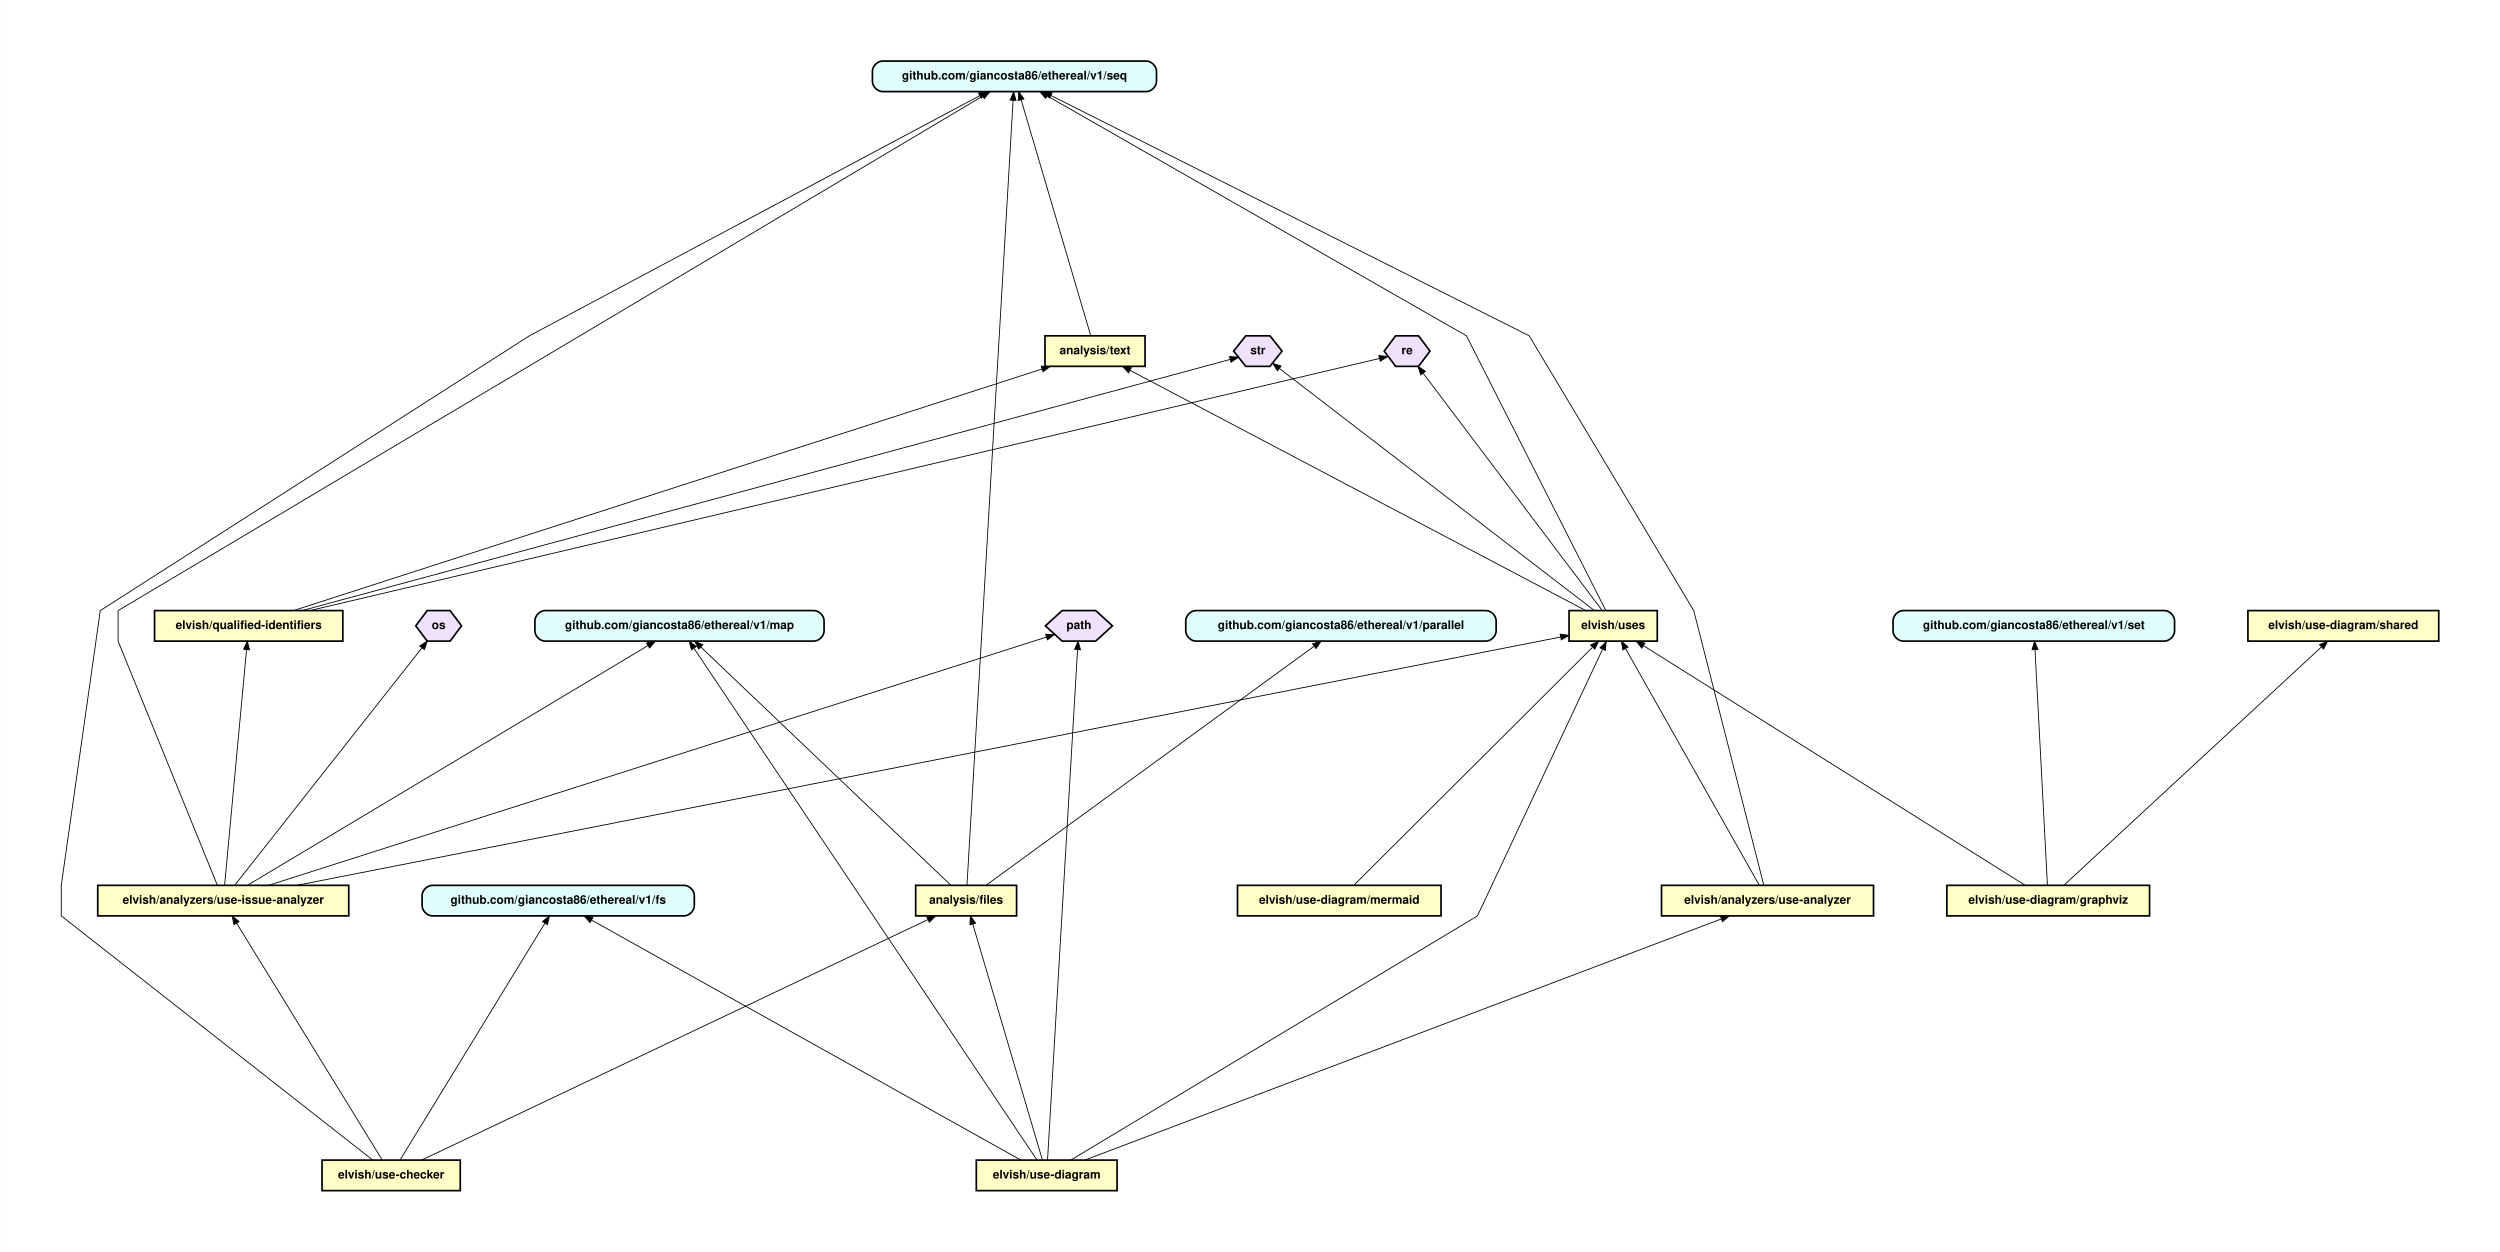
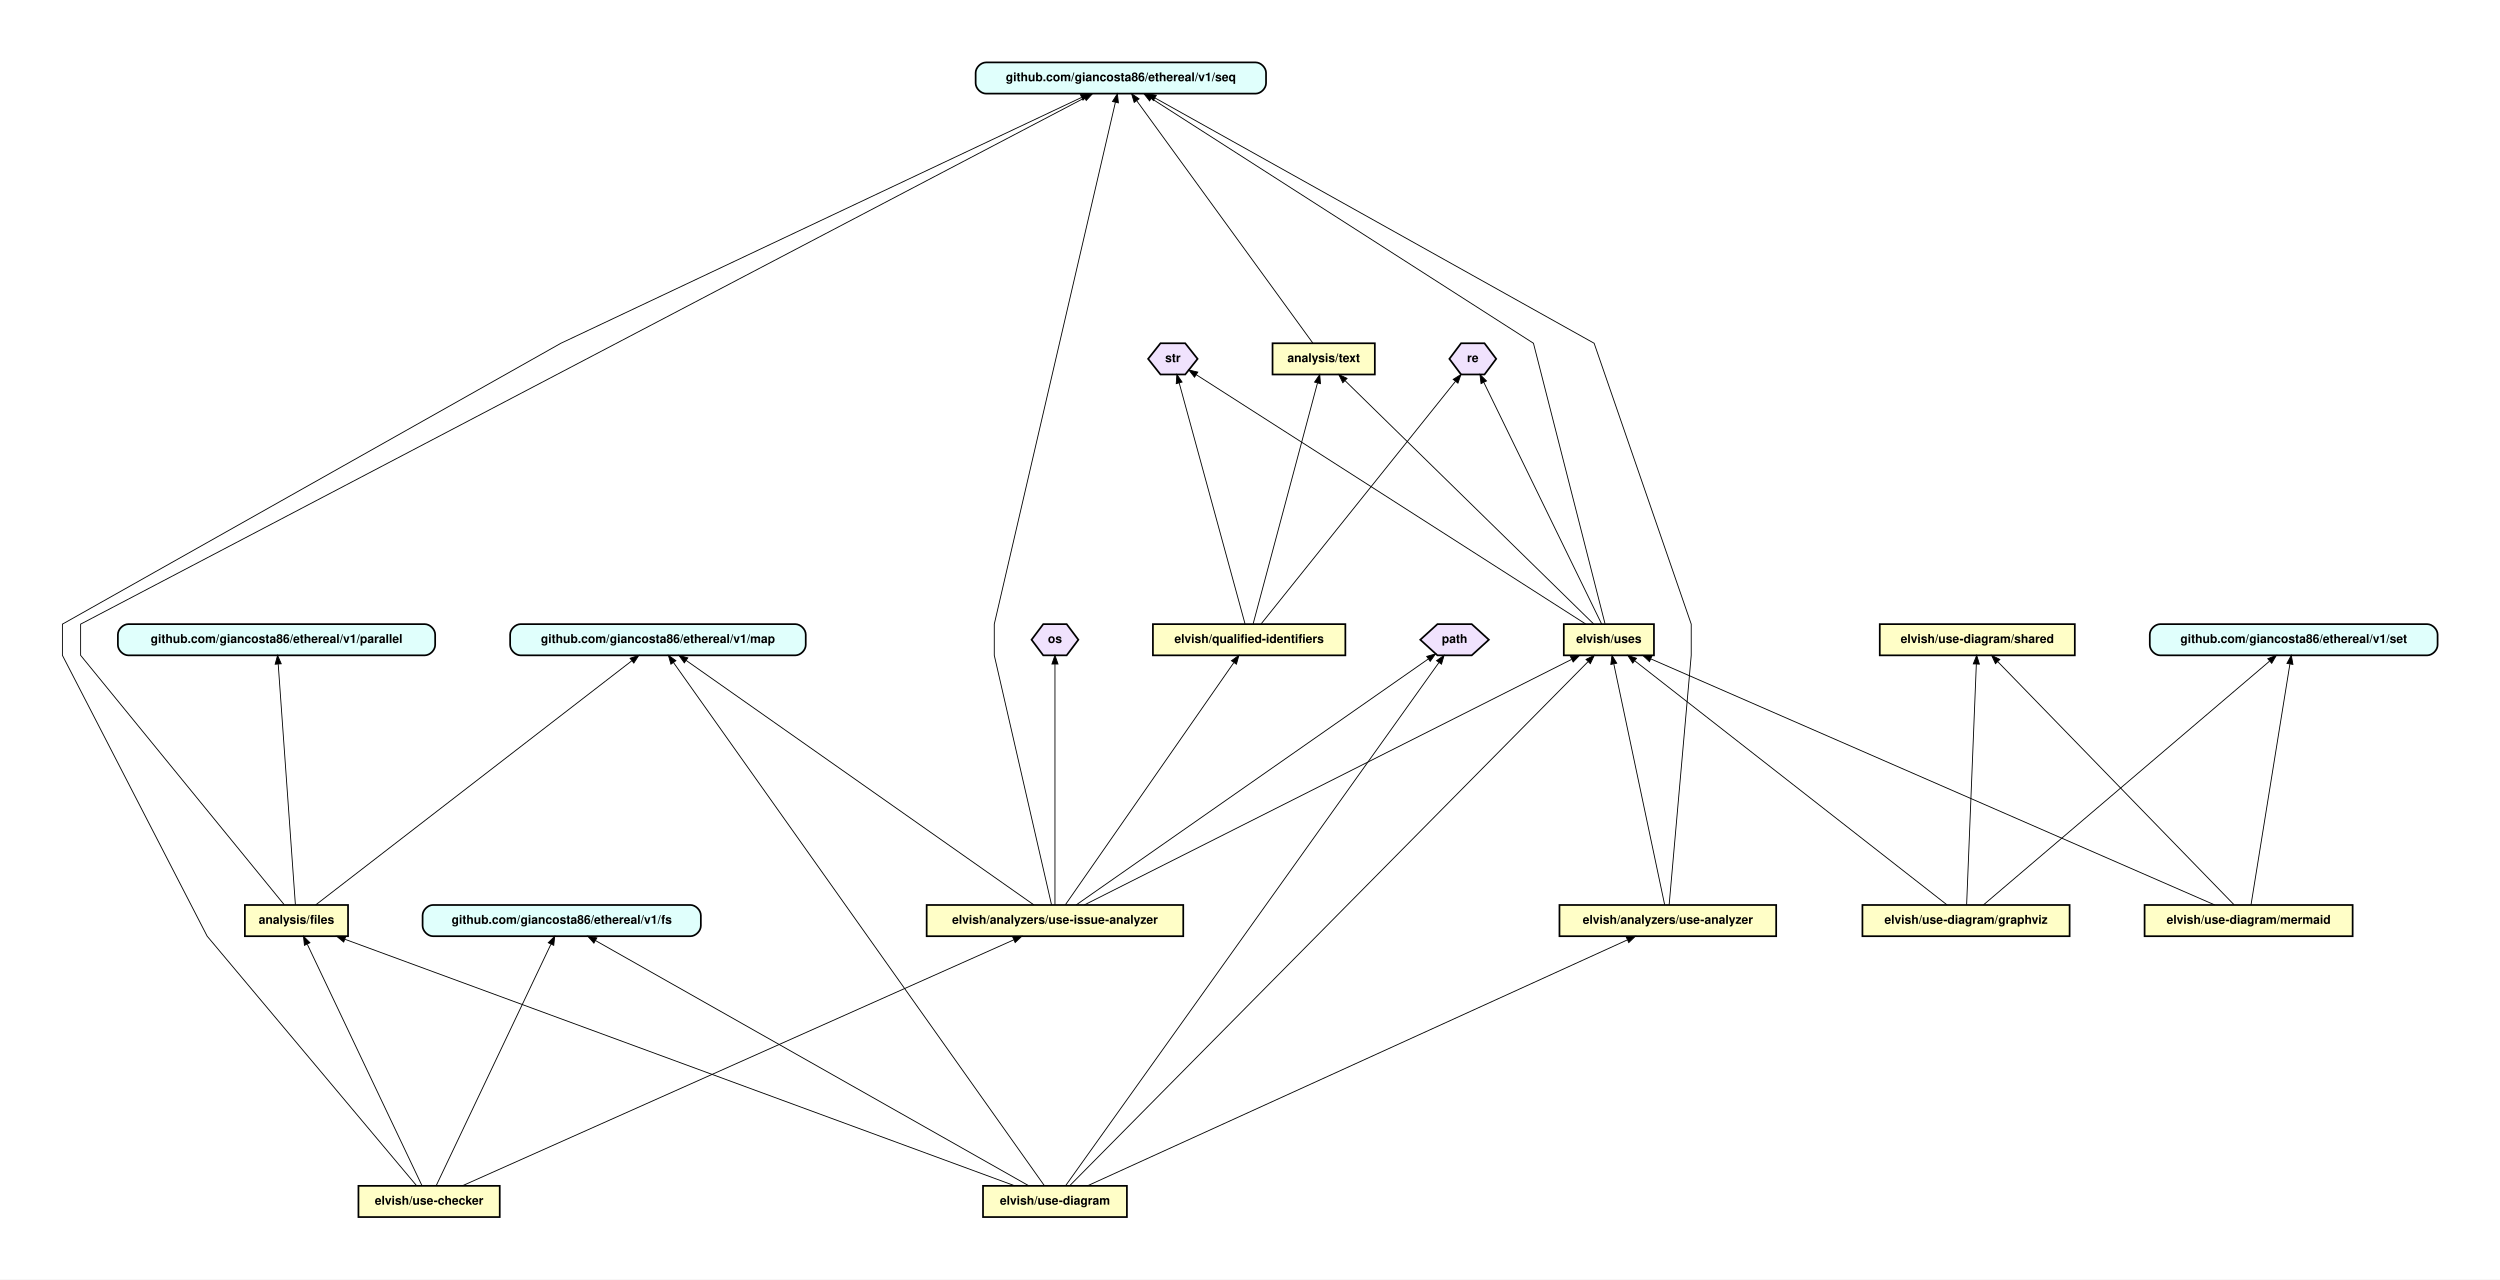
- <svg xmlns="http://www.w3.org/2000/svg" width="2948pt" height="1476pt" viewBox="0.00 0.00 2947.50 1476.00">
+ <svg xmlns="http://www.w3.org/2000/svg" width="2884pt" height="1476pt" viewBox="0.00 0.00 2884.00 1476.00">
  <g id="graph0" class="graph" transform="scale(1 1) rotate(0) translate(72 1404)">
-     <polygon fill="white" stroke="transparent" points="-72,72 -72,-1404 2875.5,-1404 2875.5,72 -72,72" />
+     <polygon fill="white" stroke="transparent" points="-72,72 -72,-1404 2812,-1404 2812,72 -72,72" />
    <g id="node1" class="node">
-       <path fill="#e0fffc" stroke="black" stroke-width="2" d="M1680,-684C1680,-684 1338,-684 1338,-684 1332,-684 1326,-678 1326,-672 1326,-672 1326,-660 1326,-660 1326,-654 1332,-648 1338,-648 1338,-648 1680,-648 1680,-648 1686,-648 1692,-654 1692,-660 1692,-660 1692,-672 1692,-672 1692,-678 1686,-684 1680,-684" />
-       <text text-anchor="middle" x="1509" y="-662.3" font-family="Helvetica,sans-Serif" font-weight="bold" font-size="14.00">github.com/giancosta86/ethereal/v1/parallel</text>
+       <path fill="#e0fffc" stroke="black" stroke-width="2" d="M418,-684C418,-684 76,-684 76,-684 70,-684 64,-678 64,-672 64,-672 64,-660 64,-660 64,-654 70,-648 76,-648 76,-648 418,-648 418,-648 424,-648 430,-654 430,-660 430,-660 430,-672 430,-672 430,-678 424,-684 418,-684" />
+       <text text-anchor="middle" x="247" y="-662.3" font-family="Helvetica,sans-Serif" font-weight="bold" font-size="14.00">github.com/giancosta86/ethereal/v1/parallel</text>
    </g>
    <g id="node2" class="node">
-       <polygon fill="#fffec7" stroke="black" stroke-width="2" points="1278,-1008 1160,-1008 1160,-972 1278,-972 1278,-1008" />
-       <text text-anchor="middle" x="1219" y="-986.3" font-family="Helvetica,sans-Serif" font-weight="bold" font-size="14.00">analysis/text</text>
+       <path fill="#e0fffc" stroke="black" stroke-width="2" d="M724.5,-360C724.5,-360 427.5,-360 427.5,-360 421.5,-360 415.5,-354 415.5,-348 415.5,-348 415.5,-336 415.5,-336 415.5,-330 421.5,-324 427.5,-324 427.5,-324 724.5,-324 724.5,-324 730.5,-324 736.5,-330 736.5,-336 736.5,-336 736.5,-348 736.5,-348 736.5,-354 730.5,-360 724.5,-360" />
+       <text text-anchor="middle" x="576" y="-338.3" font-family="Helvetica,sans-Serif" font-weight="bold" font-size="14.00">github.com/giancosta86/ethereal/v1/fs</text>
+     </g>
+     <g id="node3" class="node">
+       <polygon fill="#f0e2fd" stroke="black" stroke-width="2" points="1654,-990 1640.5,-1008 1613.5,-1008 1600,-990 1613.5,-972 1640.5,-972 1654,-990" />
+       <text text-anchor="middle" x="1627" y="-986.3" font-family="Helvetica,sans-Serif" font-weight="bold" font-size="14.00">re</text>
+     </g>
+     <g id="node4" class="node">
+       <polygon fill="#f0e2fd" stroke="black" stroke-width="2" points="1172,-666 1158.5,-684 1131.5,-684 1118,-666 1131.5,-648 1158.5,-648 1172,-666" />
+       <text text-anchor="middle" x="1145" y="-662.3" font-family="Helvetica,sans-Serif" font-weight="bold" font-size="14.00">os</text>
+     </g>
+     <g id="node5" class="node">
+       <polygon fill="#f0e2fd" stroke="black" stroke-width="2" points="1645.55,-666 1625.78,-684 1586.22,-684 1566.45,-666 1586.22,-648 1625.78,-648 1645.55,-666" />
+       <text text-anchor="middle" x="1606" y="-662.3" font-family="Helvetica,sans-Serif" font-weight="bold" font-size="14.00">path</text>
+     </g>
+     <g id="node6" class="node">
+       <polygon fill="#f0e2fd" stroke="black" stroke-width="2" points="1309.54,-990 1295.27,-1008 1266.73,-1008 1252.46,-990 1266.73,-972 1295.27,-972 1309.54,-990" />
+       <text text-anchor="middle" x="1281" y="-986.3" font-family="Helvetica,sans-Serif" font-weight="bold" font-size="14.00">str</text>
+     </g>
+     <g id="node7" class="node">
+       <path fill="#e0fffc" stroke="black" stroke-width="2" d="M845.5,-684C845.5,-684 528.5,-684 528.5,-684 522.5,-684 516.5,-678 516.5,-672 516.5,-672 516.5,-660 516.5,-660 516.5,-654 522.5,-648 528.5,-648 528.5,-648 845.5,-648 845.5,-648 851.5,-648 857.5,-654 857.5,-660 857.5,-660 857.5,-672 857.5,-672 857.5,-678 851.5,-684 845.5,-684" />
+       <text text-anchor="middle" x="687" y="-662.3" font-family="Helvetica,sans-Serif" font-weight="bold" font-size="14.00">github.com/giancosta86/ethereal/v1/map</text>
+     </g>
+     <g id="node8" class="node">
+       <path fill="#e0fffc" stroke="black" stroke-width="2" d="M1376.5,-1332C1376.5,-1332 1065.5,-1332 1065.5,-1332 1059.5,-1332 1053.5,-1326 1053.5,-1320 1053.5,-1320 1053.5,-1308 1053.5,-1308 1053.5,-1302 1059.5,-1296 1065.5,-1296 1065.5,-1296 1376.5,-1296 1376.5,-1296 1382.5,-1296 1388.5,-1302 1388.5,-1308 1388.5,-1308 1388.5,-1320 1388.5,-1320 1388.5,-1326 1382.5,-1332 1376.5,-1332" />
+       <text text-anchor="middle" x="1221" y="-1310.3" font-family="Helvetica,sans-Serif" font-weight="bold" font-size="14.00">github.com/giancosta86/ethereal/v1/seq</text>
+     </g>
+     <g id="node9" class="node">
+       <path fill="#e0fffc" stroke="black" stroke-width="2" d="M2728,-684C2728,-684 2420,-684 2420,-684 2414,-684 2408,-678 2408,-672 2408,-672 2408,-660 2408,-660 2408,-654 2414,-648 2420,-648 2420,-648 2728,-648 2728,-648 2734,-648 2740,-654 2740,-660 2740,-660 2740,-672 2740,-672 2740,-678 2734,-684 2728,-684" />
+       <text text-anchor="middle" x="2574" y="-662.3" font-family="Helvetica,sans-Serif" font-weight="bold" font-size="14.00">github.com/giancosta86/ethereal/v1/set</text>
+     </g>
+     <g id="node10" class="node">
+       <polygon fill="#fffec7" stroke="black" stroke-width="2" points="329.5,-360 210.5,-360 210.5,-324 329.5,-324 329.5,-360" />
+       <text text-anchor="middle" x="270" y="-338.3" font-family="Helvetica,sans-Serif" font-weight="bold" font-size="14.00">analysis/files</text>
+     </g>
+     <g id="edge2" class="edge">
+       <path fill="none" stroke="black" d="M268.76,-360.31C264.98,-413.29 253.54,-573.5 248.94,-637.83" />
+       <polygon fill="black" stroke="black" points="245.44,-637.77 248.21,-647.99 252.42,-638.27 245.44,-637.77" />
+     </g>
+     <g id="edge1" class="edge">
+       <path fill="none" stroke="black" d="M292.13,-360.08C361.82,-413.9 576.9,-579.99 656.75,-641.64" />
+       <polygon fill="black" stroke="black" points="654.87,-644.61 664.93,-647.96 659.15,-639.07 654.87,-644.61" />
+     </g>
+     <g id="edge3" class="edge">
+       <path fill="none" stroke="black" d="M255.9,-360.27C203.22,-424.79 21,-648 21,-648 21,-648 21,-684 21,-684 21,-684 967.6,-1180.18 1179.33,-1291.16" />
+       <polygon fill="black" stroke="black" points="1177.8,-1294.31 1188.28,-1295.85 1181.05,-1288.11 1177.8,-1294.31" />
+     </g>
+     <g id="node11" class="node">
+       <polygon fill="#fffec7" stroke="black" stroke-width="2" points="504.5,-36 341.5,-36 341.5,0 504.5,0 504.5,-36" />
+       <text text-anchor="middle" x="423" y="-14.3" font-family="Helvetica,sans-Serif" font-weight="bold" font-size="14.00">elvish/use-checker</text>
+     </g>
+     <g id="edge4" class="edge">
+       <path fill="none" stroke="black" d="M431.23,-36.31C456.5,-89.51 533.15,-250.82 563.47,-314.62" />
+       <polygon fill="black" stroke="black" points="560.47,-316.46 567.92,-323.99 566.79,-313.46 560.47,-316.46" />
+     </g>
+     <g id="edge5" class="edge">
+       <path fill="none" stroke="black" d="M408.5,-36.27C354.35,-100.79 167,-324 167,-324 167,-324 0,-648 0,-648 0,-648 0,-684 0,-684 0,-684 575,-1008 575,-1008 575,-1008 1028.7,-1222.21 1175.66,-1291.59" />
+       <polygon fill="black" stroke="black" points="1174.35,-1294.84 1184.88,-1295.95 1177.34,-1288.51 1174.35,-1294.84" />
+     </g>
+     <g id="edge6" class="edge">
+       <path fill="none" stroke="black" d="M414.77,-36.31C389.5,-89.51 312.85,-250.82 282.53,-314.62" />
+       <polygon fill="black" stroke="black" points="279.21,-313.46 278.08,-323.99 285.53,-316.46 279.21,-313.46" />
+     </g>
+     <g id="node12" class="node">
+       <polygon fill="#fffec7" stroke="black" stroke-width="2" points="1293,-360 997,-360 997,-324 1293,-324 1293,-360" />
+       <text text-anchor="middle" x="1145" y="-338.3" font-family="Helvetica,sans-Serif" font-weight="bold" font-size="14.00">elvish/analyzers/use-issue-analyzer</text>
+     </g>
+     <g id="edge7" class="edge">
+       <path fill="none" stroke="black" d="M461.31,-36.08C583.44,-90.56 963.46,-260.04 1097.56,-319.84" />
+       <polygon fill="black" stroke="black" points="1096.23,-323.08 1106.78,-323.96 1099.08,-316.69 1096.23,-323.08" />
+     </g>
+     <g id="edge21" class="edge">
+       <path fill="none" stroke="black" d="M1145,-360.31C1145,-413.29 1145,-573.5 1145,-637.83" />
+       <polygon fill="black" stroke="black" points="1141.5,-637.99 1145,-647.99 1148.5,-637.99 1141.5,-637.99" />
+     </g>
+     <g id="edge22" class="edge">
+       <path fill="none" stroke="black" d="M1169.46,-360.08C1247.47,-414.58 1490.27,-584.17 1575.81,-643.91" />
+       <polygon fill="black" stroke="black" points="1573.85,-646.81 1584.05,-649.67 1577.86,-641.07 1573.85,-646.81" />
+     </g>
+     <g id="edge23" class="edge">
+       <path fill="none" stroke="black" d="M1120.7,-360.08C1043.92,-414.07 806.48,-581 719.43,-642.2" />
+       <polygon fill="black" stroke="black" points="717.41,-639.34 711.24,-647.96 721.44,-645.07 717.41,-639.34" />
+     </g>
+     <g id="edge24" class="edge">
+       <path fill="none" stroke="black" d="M1141.04,-360.27C1126.23,-424.79 1075,-648 1075,-648 1075,-648 1075,-684 1075,-684 1075,-684 1186.77,-1165.53 1214.72,-1285.96" />
+       <polygon fill="black" stroke="black" points="1211.35,-1286.9 1217.02,-1295.85 1218.17,-1285.32 1211.35,-1286.9" />
+     </g>
+     <g id="node15" class="node">
+       <polygon fill="#fffec7" stroke="black" stroke-width="2" points="1836,-684 1732,-684 1732,-648 1836,-648 1836,-684" />
+       <text text-anchor="middle" x="1784" y="-662.3" font-family="Helvetica,sans-Serif" font-weight="bold" font-size="14.00">elvish/uses</text>
+     </g>
+     <g id="edge26" class="edge">
+       <path fill="none" stroke="black" d="M1178.9,-360.08C1286.68,-414.39 1621.31,-583.02 1740.94,-643.3" />
+       <polygon fill="black" stroke="black" points="1739.67,-646.58 1750.18,-647.96 1742.82,-640.33 1739.67,-646.58" />
+     </g>
+     <g id="node16" class="node">
+       <polygon fill="#fffec7" stroke="black" stroke-width="2" points="1480,-684 1258,-684 1258,-648 1480,-648 1480,-684" />
+       <text text-anchor="middle" x="1369" y="-662.3" font-family="Helvetica,sans-Serif" font-weight="bold" font-size="14.00">elvish/qualified-identifiers</text>
+     </g>
+     <g id="edge25" class="edge">
+       <path fill="none" stroke="black" d="M1157.04,-360.31C1194.2,-413.73 1307.19,-576.15 1351.19,-639.4" />
+       <polygon fill="black" stroke="black" points="1348.59,-641.78 1357.17,-647.99 1354.33,-637.79 1348.59,-641.78" />
+     </g>
+     <g id="node13" class="node">
+       <polygon fill="#fffec7" stroke="black" stroke-width="2" points="1228,-36 1062,-36 1062,0 1228,0 1228,-36" />
+       <text text-anchor="middle" x="1145" y="-14.3" font-family="Helvetica,sans-Serif" font-weight="bold" font-size="14.00">elvish/use-diagram</text>
+     </g>
+     <g id="edge9" class="edge">
+       <path fill="none" stroke="black" d="M1114.81,-36.08C1019.04,-90.28 722.06,-258.34 614.99,-318.94" />
+       <polygon fill="black" stroke="black" points="613.1,-315.99 606.12,-323.96 616.54,-322.08 613.1,-315.99" />
+     </g>
+     <g id="edge8" class="edge">
+       <path fill="none" stroke="black" d="M1157.33,-36.28C1220.98,-125.47 1512.28,-533.68 1587.98,-639.75" />
+       <polygon fill="black" stroke="black" points="1585.19,-641.86 1593.85,-647.97 1590.89,-637.79 1585.19,-641.86" />
+     </g>
+     <g id="edge10" class="edge">
+       <path fill="none" stroke="black" d="M1132.75,-36.28C1069.52,-125.47 780.11,-533.68 704.9,-639.75" />
+       <polygon fill="black" stroke="black" points="702,-637.79 699.08,-647.97 707.71,-641.83 702,-637.79" />
+     </g>
+     <g id="edge11" class="edge">
+       <path fill="none" stroke="black" d="M1098.57,-36.08C950.11,-90.72 487.24,-261.05 326.04,-320.38" />
+       <polygon fill="black" stroke="black" points="324.49,-317.22 316.31,-323.96 326.91,-323.79 324.49,-317.22" />
    </g>
    <g id="node14" class="node">
-       <path fill="#e0fffc" stroke="black" stroke-width="2" d="M1279.5,-1332C1279.5,-1332 968.5,-1332 968.5,-1332 962.5,-1332 956.5,-1326 956.5,-1320 956.5,-1320 956.5,-1308 956.5,-1308 956.5,-1302 962.5,-1296 968.5,-1296 968.5,-1296 1279.5,-1296 1279.5,-1296 1285.5,-1296 1291.5,-1302 1291.5,-1308 1291.5,-1308 1291.5,-1320 1291.5,-1320 1291.5,-1326 1285.5,-1332 1279.5,-1332" />
-       <text text-anchor="middle" x="1124" y="-1310.3" font-family="Helvetica,sans-Serif" font-weight="bold" font-size="14.00">github.com/giancosta86/ethereal/v1/seq</text>
+       <polygon fill="#fffec7" stroke="black" stroke-width="2" points="1977,-360 1727,-360 1727,-324 1977,-324 1977,-360" />
+       <text text-anchor="middle" x="1852" y="-338.3" font-family="Helvetica,sans-Serif" font-weight="bold" font-size="14.00">elvish/analyzers/use-analyzer</text>
+     </g>
+     <g id="edge12" class="edge">
+       <path fill="none" stroke="black" d="M1182.51,-36.08C1301.99,-90.5 1673.49,-259.7 1805.15,-319.66" />
+       <polygon fill="black" stroke="black" points="1804.03,-323 1814.58,-323.96 1806.93,-316.63 1804.03,-323" />
+     </g>
+     <g id="edge13" class="edge">
+       <path fill="none" stroke="black" d="M1162.09,-36.28C1250.58,-125.74 1656.53,-536.14 1759.97,-640.7" />
+       <polygon fill="black" stroke="black" points="1757.63,-643.32 1767.15,-647.97 1762.61,-638.4 1757.63,-643.32" />
+     </g>
+     <g id="edge31" class="edge">
+       <path fill="none" stroke="black" d="M1853.53,-360.27C1859.24,-424.79 1879,-648 1879,-648 1879,-648 1879,-684 1879,-684 1879,-684 1767,-1008 1767,-1008 1767,-1008 1385.83,-1220.93 1260.45,-1290.96" />
+       <polygon fill="black" stroke="black" points="1258.55,-1288.02 1251.53,-1295.95 1261.96,-1294.13 1258.55,-1288.02" />
+     </g>
+     <g id="edge32" class="edge">
+       <path fill="none" stroke="black" d="M1848.34,-360.31C1837.16,-413.29 1803.32,-573.5 1789.74,-637.83" />
+       <polygon fill="black" stroke="black" points="1786.23,-637.49 1787.59,-647.99 1793.08,-638.93 1786.23,-637.49" />
+     </g>
+     <g id="edge27" class="edge">
+       <path fill="none" stroke="black" d="M1775.56,-684.31C1749.62,-737.51 1670.97,-898.82 1639.86,-962.62" />
+       <polygon fill="black" stroke="black" points="1636.53,-961.47 1635.29,-971.99 1642.82,-964.54 1636.53,-961.47" />
+     </g>
+     <g id="edge28" class="edge">
+       <path fill="none" stroke="black" d="M1757.31,-684.08C1670.31,-739.78 1395.51,-915.7 1308.03,-971.7" />
+       <polygon fill="black" stroke="black" points="1305.99,-968.84 1299.46,-977.18 1309.77,-974.74 1305.99,-968.84" />
+     </g>
+     <g id="edge29" class="edge">
+       <path fill="none" stroke="black" d="M1779.57,-684.38C1761.84,-753.87 1697,-1008 1697,-1008 1697,-1008 1366.02,-1220.08 1256.05,-1290.54" />
+       <polygon fill="black" stroke="black" points="1254.14,-1287.61 1247.61,-1295.95 1257.92,-1293.5 1254.14,-1287.61" />
+     </g>
+     <g id="node17" class="node">
+       <polygon fill="#fffec7" stroke="black" stroke-width="2" points="1514,-1008 1396,-1008 1396,-972 1514,-972 1514,-1008" />
+       <text text-anchor="middle" x="1455" y="-986.3" font-family="Helvetica,sans-Serif" font-weight="bold" font-size="14.00">analysis/text</text>
+     </g>
+     <g id="edge30" class="edge">
+       <path fill="none" stroke="black" d="M1766.31,-684.31C1711.29,-738.16 1543.05,-902.82 1479.58,-964.94" />
+       <polygon fill="black" stroke="black" points="1477.08,-962.5 1472.38,-971.99 1481.97,-967.5 1477.08,-962.5" />
+     </g>
+     <g id="edge14" class="edge">
+       <path fill="none" stroke="black" d="M1382.87,-684.31C1425.84,-737.94 1556.88,-901.48 1607.11,-964.18" />
+       <polygon fill="black" stroke="black" points="1604.39,-966.38 1613.37,-971.99 1609.85,-962 1604.39,-966.38" />
+     </g>
+     <g id="edge15" class="edge">
+       <path fill="none" stroke="black" d="M1364.27,-684.31C1349.76,-737.4 1305.83,-898.16 1288.32,-962.23" />
+       <polygon fill="black" stroke="black" points="1284.91,-961.42 1285.65,-971.99 1291.66,-963.27 1284.91,-961.42" />
+     </g>
+     <g id="edge16" class="edge">
+       <path fill="none" stroke="black" d="M1373.62,-684.31C1387.8,-737.4 1430.74,-898.16 1447.85,-962.23" />
+       <polygon fill="black" stroke="black" points="1444.5,-963.23 1450.46,-971.99 1451.26,-961.43 1444.5,-963.23" />
+     </g>
+     <g id="edge20" class="edge">
+       <path fill="none" stroke="black" d="M1442.42,-1008.31C1403.52,-1061.84 1285.08,-1224.82 1239.32,-1287.79" />
+       <polygon fill="black" stroke="black" points="1236.41,-1285.85 1233.36,-1295.99 1242.07,-1289.96 1236.41,-1285.85" />
+     </g>
+     <g id="node18" class="node">
+       <polygon fill="#fffec7" stroke="black" stroke-width="2" points="2642,-360 2402,-360 2402,-324 2642,-324 2642,-360" />
+       <text text-anchor="middle" x="2522" y="-338.3" font-family="Helvetica,sans-Serif" font-weight="bold" font-size="14.00">elvish/use-diagram/mermaid</text>
+     </g>
+     <g id="edge17" class="edge">
+       <path fill="none" stroke="black" d="M2524.8,-360.31C2533.35,-413.29 2559.22,-573.5 2569.61,-637.83" />
+       <polygon fill="black" stroke="black" points="2566.2,-638.68 2571.25,-647.99 2573.11,-637.56 2566.2,-638.68" />
    </g>
    <g id="edge18" class="edge">
-       <path fill="none" stroke="black" d="M1213.89,-1008.31C1198.23,-1061.4 1150.8,-1222.16 1131.9,-1286.23" />
-       <polygon fill="black" stroke="black" points="1128.49,-1285.41 1129.02,-1295.99 1135.2,-1287.39 1128.49,-1285.41" />
-     </g>
-     <g id="node3" class="node">
-       <path fill="#e0fffc" stroke="black" stroke-width="2" d="M734.5,-360C734.5,-360 437.5,-360 437.5,-360 431.5,-360 425.5,-354 425.5,-348 425.5,-348 425.5,-336 425.5,-336 425.5,-330 431.5,-324 437.5,-324 437.5,-324 734.5,-324 734.5,-324 740.5,-324 746.5,-330 746.5,-336 746.5,-336 746.5,-348 746.5,-348 746.5,-354 740.5,-360 734.5,-360" />
-       <text text-anchor="middle" x="586" y="-338.3" font-family="Helvetica,sans-Serif" font-weight="bold" font-size="14.00">github.com/giancosta86/ethereal/v1/fs</text>
-     </g>
-     <g id="node4" class="node">
-       <polygon fill="#fffec7" stroke="black" stroke-width="2" points="1882,-684 1778,-684 1778,-648 1882,-648 1882,-684" />
-       <text text-anchor="middle" x="1830" y="-662.3" font-family="Helvetica,sans-Serif" font-weight="bold" font-size="14.00">elvish/uses</text>
-     </g>
-     <g id="edge28" class="edge">
-       <path fill="none" stroke="black" d="M1797.58,-684.08C1694.64,-738.34 1375.2,-906.68 1260.52,-967.12" />
-       <polygon fill="black" stroke="black" points="1258.56,-964.2 1251.34,-971.96 1261.82,-970.39 1258.56,-964.2" />
-     </g>
-     <g id="node5" class="node">
-       <polygon fill="#f0e2fd" stroke="black" stroke-width="2" points="1614,-990 1600.5,-1008 1573.5,-1008 1560,-990 1573.5,-972 1600.5,-972 1614,-990" />
-       <text text-anchor="middle" x="1587" y="-986.3" font-family="Helvetica,sans-Serif" font-weight="bold" font-size="14.00">re</text>
-     </g>
-     <g id="edge25" class="edge">
-       <path fill="none" stroke="black" d="M1816.94,-684.31C1776.54,-737.84 1653.55,-900.82 1606.02,-963.79" />
-       <polygon fill="black" stroke="black" points="1603.06,-961.9 1599.83,-971.99 1608.65,-966.12 1603.06,-961.9" />
-     </g>
-     <g id="node11" class="node">
-       <polygon fill="#f0e2fd" stroke="black" stroke-width="2" points="1439.54,-990 1425.27,-1008 1396.73,-1008 1382.46,-990 1396.73,-972 1425.27,-972 1439.54,-990" />
-       <text text-anchor="middle" x="1411" y="-986.3" font-family="Helvetica,sans-Serif" font-weight="bold" font-size="14.00">str</text>
-     </g>
-     <g id="edge26" class="edge">
-       <path fill="none" stroke="black" d="M1807.77,-684.08C1736.25,-739.04 1512.38,-911.09 1436.47,-969.43" />
-       <polygon fill="black" stroke="black" points="1434.16,-966.78 1428.37,-975.65 1438.43,-972.33 1434.16,-966.78" />
-     </g>
-     <g id="edge27" class="edge">
-       <path fill="none" stroke="black" d="M1821.18,-684.38C1785.93,-753.87 1657,-1008 1657,-1008 1657,-1008 1284.9,-1220.93 1162.51,-1290.96" />
-       <polygon fill="black" stroke="black" points="1160.74,-1287.94 1153.8,-1295.95 1164.22,-1294.02 1160.74,-1287.94" />
-     </g>
-     <g id="node6" class="node">
-       <polygon fill="#f0e2fd" stroke="black" stroke-width="2" points="472,-666 458.5,-684 431.5,-684 418,-666 431.5,-648 458.5,-648 472,-666" />
-       <text text-anchor="middle" x="445" y="-662.3" font-family="Helvetica,sans-Serif" font-weight="bold" font-size="14.00">os</text>
-     </g>
-     <g id="node7" class="node">
-       <polygon fill="#f0e2fd" stroke="black" stroke-width="2" points="1239.55,-666 1219.78,-684 1180.22,-684 1160.45,-666 1180.22,-648 1219.78,-648 1239.55,-666" />
-       <text text-anchor="middle" x="1200" y="-662.3" font-family="Helvetica,sans-Serif" font-weight="bold" font-size="14.00">path</text>
-     </g>
-     <g id="node8" class="node">
-       <polygon fill="#fffec7" stroke="black" stroke-width="2" points="2137,-360 1887,-360 1887,-324 2137,-324 2137,-360" />
-       <text text-anchor="middle" x="2012" y="-338.3" font-family="Helvetica,sans-Serif" font-weight="bold" font-size="14.00">elvish/analyzers/use-analyzer</text>
-     </g>
-     <g id="edge30" class="edge">
-       <path fill="none" stroke="black" d="M2002.21,-360.31C1972.09,-413.62 1880.6,-575.49 1844.69,-639.01" />
-       <polygon fill="black" stroke="black" points="1841.49,-637.57 1839.61,-647.99 1847.58,-641.01 1841.49,-637.57" />
-     </g>
-     <g id="edge29" class="edge">
-       <path fill="none" stroke="black" d="M2007.57,-360.38C1989.84,-429.87 1925,-684 1925,-684 1925,-684 1731,-1008 1731,-1008 1731,-1008 1305.54,-1221.78 1167.02,-1291.38" />
-       <polygon fill="black" stroke="black" points="1165.3,-1288.33 1157.94,-1295.95 1168.44,-1294.59 1165.3,-1288.33" />
-     </g>
-     <g id="node9" class="node">
-       <polygon fill="#fffec7" stroke="black" stroke-width="2" points="339,-360 43,-360 43,-324 339,-324 339,-360" />
-       <text text-anchor="middle" x="191" y="-338.3" font-family="Helvetica,sans-Serif" font-weight="bold" font-size="14.00">elvish/analyzers/use-issue-analyzer</text>
-     </g>
-     <g id="edge24" class="edge">
-       <path fill="none" stroke="black" d="M277.67,-360.03C570.09,-417.48 1516.02,-603.31 1767.9,-652.8" />
-       <polygon fill="black" stroke="black" points="1767.48,-656.28 1777.97,-654.78 1768.83,-649.42 1767.48,-656.28" />
+       <path fill="none" stroke="black" d="M2482.84,-360.08C2358,-414.56 1969.56,-584.04 1832.49,-643.84" />
+       <polygon fill="black" stroke="black" points="1830.83,-640.75 1823.06,-647.96 1833.63,-647.17 1830.83,-640.75" />
+     </g>
+     <g id="node19" class="node">
+       <polygon fill="#fffec7" stroke="black" stroke-width="2" points="2321.5,-684 2096.5,-684 2096.5,-648 2321.5,-648 2321.5,-684" />
+       <text text-anchor="middle" x="2209" y="-662.3" font-family="Helvetica,sans-Serif" font-weight="bold" font-size="14.00">elvish/use-diagram/shared</text>
    </g>
    <g id="edge19" class="edge">
-       <path fill="none" stroke="black" d="M204.66,-360.31C246.88,-413.84 375.44,-576.82 425.12,-639.79" />
-       <polygon fill="black" stroke="black" points="422.64,-642.31 431.58,-647.99 428.14,-637.97 422.64,-642.31" />
-     </g>
-     <g id="edge20" class="edge">
-       <path fill="none" stroke="black" d="M244.54,-360.08C424.73,-417.59 1006.6,-603.28 1161.71,-652.78" />
-       <polygon fill="black" stroke="black" points="1160.71,-656.13 1171.3,-655.84 1162.84,-649.47 1160.71,-656.13" />
-     </g>
-     <g id="node12" class="node">
-       <polygon fill="#fffec7" stroke="black" stroke-width="2" points="332,-684 110,-684 110,-648 332,-648 332,-684" />
-       <text text-anchor="middle" x="221" y="-662.3" font-family="Helvetica,sans-Serif" font-weight="bold" font-size="14.00">elvish/qualified-identifiers</text>
-     </g>
-     <g id="edge23" class="edge">
-       <path fill="none" stroke="black" d="M192.61,-360.31C197.55,-413.29 212.47,-573.5 218.47,-637.83" />
-       <polygon fill="black" stroke="black" points="215,-638.36 219.42,-647.99 221.97,-637.71 215,-638.36" />
-     </g>
-     <g id="node13" class="node">
-       <path fill="#e0fffc" stroke="black" stroke-width="2" d="M887.5,-684C887.5,-684 570.5,-684 570.5,-684 564.5,-684 558.5,-678 558.5,-672 558.5,-672 558.5,-660 558.5,-660 558.5,-654 564.5,-648 570.5,-648 570.5,-648 887.5,-648 887.5,-648 893.5,-648 899.5,-654 899.5,-660 899.5,-660 899.5,-672 899.5,-672 899.5,-678 893.5,-684 887.5,-684" />
-       <text text-anchor="middle" x="729" y="-662.3" font-family="Helvetica,sans-Serif" font-weight="bold" font-size="14.00">github.com/giancosta86/ethereal/v1/map</text>
-     </g>
-     <g id="edge21" class="edge">
-       <path fill="none" stroke="black" d="M219.55,-360.08C310.01,-414.23 590.33,-582.01 691.83,-642.75" />
-       <polygon fill="black" stroke="black" points="690.15,-645.82 700.52,-647.96 693.74,-639.82 690.15,-645.82" />
-     </g>
-     <g id="edge22" class="edge">
-       <path fill="none" stroke="black" d="M183.98,-360.27C157.75,-424.79 67,-648 67,-648 67,-648 67,-684 67,-684 67,-684 898.32,-1178.7 1086.46,-1290.66" />
-       <polygon fill="black" stroke="black" points="1084.8,-1293.74 1095.18,-1295.85 1088.38,-1287.73 1084.8,-1293.74" />
-     </g>
-     <g id="node10" class="node">
-       <polygon fill="#fffec7" stroke="black" stroke-width="2" points="1126.5,-360 1007.5,-360 1007.5,-324 1126.5,-324 1126.5,-360" />
-       <text text-anchor="middle" x="1067" y="-338.3" font-family="Helvetica,sans-Serif" font-weight="bold" font-size="14.00">analysis/files</text>
-     </g>
-     <g id="edge2" class="edge">
-       <path fill="none" stroke="black" d="M1090.45,-360.08C1164.47,-414.01 1393.23,-580.66 1477.45,-642.02" />
-       <polygon fill="black" stroke="black" points="1475.46,-644.9 1485.6,-647.96 1479.58,-639.24 1475.46,-644.9" />
-     </g>
-     <g id="edge1" class="edge">
-       <path fill="none" stroke="black" d="M1048.83,-360.31C992.3,-414.16 819.46,-578.82 754.26,-640.94" />
-       <polygon fill="black" stroke="black" points="751.68,-638.56 746.85,-647.99 756.51,-643.63 751.68,-638.56" />
-     </g>
-     <g id="edge3" class="edge">
-       <path fill="none" stroke="black" d="M1068.01,-360.25C1074.83,-476.18 1113.93,-1141.68 1122.39,-1285.57" />
-       <polygon fill="black" stroke="black" points="1118.9,-1285.96 1122.99,-1295.74 1125.89,-1285.55 1118.9,-1285.96" />
-     </g>
-     <g id="edge16" class="edge">
-       <path fill="none" stroke="black" d="M273.95,-684.08C443.71,-738.85 973.85,-909.9 1156.45,-968.82" />
-       <polygon fill="black" stroke="black" points="1155.58,-972.22 1166.18,-971.96 1157.73,-965.55 1155.58,-972.22" />
-     </g>
-     <g id="edge14" class="edge">
-       <path fill="none" stroke="black" d="M293.48,-684.08C545.63,-743.52 1378.76,-939.91 1554.34,-981.3" />
-       <polygon fill="black" stroke="black" points="1553.73,-984.75 1564.27,-983.64 1555.34,-977.94 1553.73,-984.75" />
-     </g>
-     <g id="edge15" class="edge">
-       <path fill="none" stroke="black" d="M284.14,-684.08C501.83,-742.99 1216.59,-936.39 1378.29,-980.15" />
-       <polygon fill="black" stroke="black" points="1377.56,-983.58 1388.13,-982.81 1379.39,-976.82 1377.56,-983.58" />
-     </g>
-     <g id="node15" class="node">
-       <path fill="#e0fffc" stroke="black" stroke-width="2" d="M2480,-684C2480,-684 2172,-684 2172,-684 2166,-684 2160,-678 2160,-672 2160,-672 2160,-660 2160,-660 2160,-654 2166,-648 2172,-648 2172,-648 2480,-648 2480,-648 2486,-648 2492,-654 2492,-660 2492,-660 2492,-672 2492,-672 2492,-678 2486,-684 2480,-684" />
-       <text text-anchor="middle" x="2326" y="-662.3" font-family="Helvetica,sans-Serif" font-weight="bold" font-size="14.00">github.com/giancosta86/ethereal/v1/set</text>
-     </g>
-     <g id="node16" class="node">
-       <polygon fill="#fffec7" stroke="black" stroke-width="2" points="2803.5,-684 2578.5,-684 2578.5,-648 2803.5,-648 2803.5,-684" />
-       <text text-anchor="middle" x="2691" y="-662.3" font-family="Helvetica,sans-Serif" font-weight="bold" font-size="14.00">elvish/use-diagram/shared</text>
-     </g>
-     <g id="node17" class="node">
-       <polygon fill="#fffec7" stroke="black" stroke-width="2" points="470.5,-36 307.5,-36 307.5,0 470.5,0 470.5,-36" />
-       <text text-anchor="middle" x="389" y="-14.3" font-family="Helvetica,sans-Serif" font-weight="bold" font-size="14.00">elvish/use-checker</text>
-     </g>
-     <g id="edge4" class="edge">
-       <path fill="none" stroke="black" d="M399.59,-36.31C432.27,-89.73 531.64,-252.15 570.34,-315.4" />
-       <polygon fill="black" stroke="black" points="567.39,-317.29 575.6,-323.99 573.36,-313.64 567.39,-317.29" />
-     </g>
-     <g id="edge7" class="edge">
-       <path fill="none" stroke="black" d="M378.35,-36.31C345.51,-89.73 245.63,-252.15 206.74,-315.4" />
-       <polygon fill="black" stroke="black" points="203.71,-313.64 201.46,-323.99 209.68,-317.31 203.71,-313.64" />
-     </g>
-     <g id="edge6" class="edge">
-       <path fill="none" stroke="black" d="M424.97,-36.08C539.55,-90.5 895.81,-259.7 1022.07,-319.66" />
-       <polygon fill="black" stroke="black" points="1020.58,-322.83 1031.11,-323.96 1023.58,-316.5 1020.58,-322.83" />
-     </g>
-     <g id="edge5" class="edge">
-       <path fill="none" stroke="black" d="M367.25,-36.05C285.33,-100.28 0,-324 0,-324 0,-324 0,-360 0,-360 0,-360 46,-684 46,-684 46,-684 552,-1008 552,-1008 552,-1008 952.12,-1221.35 1083.07,-1291.17" />
-       <polygon fill="black" stroke="black" points="1081.55,-1294.33 1092.02,-1295.95 1084.84,-1288.15 1081.55,-1294.33" />
-     </g>
-     <g id="node18" class="node">
-       <polygon fill="#fffec7" stroke="black" stroke-width="2" points="1245,-36 1079,-36 1079,0 1245,0 1245,-36" />
-       <text text-anchor="middle" x="1162" y="-14.3" font-family="Helvetica,sans-Serif" font-weight="bold" font-size="14.00">elvish/use-diagram</text>
-     </g>
-     <g id="edge9" class="edge">
-       <path fill="none" stroke="black" d="M1131.44,-36.08C1034.49,-90.28 733.86,-258.34 625.47,-318.94" />
-       <polygon fill="black" stroke="black" points="623.51,-316.02 616.49,-323.96 626.92,-322.13 623.51,-316.02" />
-     </g>
-     <g id="edge13" class="edge">
-       <path fill="none" stroke="black" d="M1190.4,-36.05C1297.38,-100.28 1670,-324 1670,-324 1670,-324 1779.66,-557.71 1817.41,-638.17" />
-       <polygon fill="black" stroke="black" points="1814.43,-640.05 1821.85,-647.62 1820.77,-637.08 1814.43,-640.05" />
-     </g>
-     <g id="edge8" class="edge">
-       <path fill="none" stroke="black" d="M1163.02,-36.28C1168.23,-124.93 1191.99,-528.77 1198.4,-637.8" />
-       <polygon fill="black" stroke="black" points="1194.92,-638.19 1199,-647.97 1201.9,-637.78 1194.92,-638.19" />
-     </g>
-     <g id="edge12" class="edge">
-       <path fill="none" stroke="black" d="M1207.1,-36.08C1351.32,-90.72 1800.96,-261.05 1957.56,-320.38" />
-       <polygon fill="black" stroke="black" points="1956.42,-323.69 1967.01,-323.96 1958.9,-317.14 1956.42,-323.69" />
-     </g>
-     <g id="edge11" class="edge">
-       <path fill="none" stroke="black" d="M1156.89,-36.31C1141.23,-89.4 1093.8,-250.16 1074.9,-314.23" />
-       <polygon fill="black" stroke="black" points="1071.49,-313.41 1072.02,-323.99 1078.2,-315.39 1071.49,-313.41" />
-     </g>
-     <g id="edge10" class="edge">
-       <path fill="none" stroke="black" d="M1150.42,-36.28C1090.7,-125.38 817.57,-532.86 746.14,-639.43" />
-       <polygon fill="black" stroke="black" points="743.08,-637.71 740.42,-647.97 748.89,-641.61 743.08,-637.71" />
-     </g>
-     <g id="node19" class="node">
-       <polygon fill="#fffec7" stroke="black" stroke-width="2" points="1627,-360 1387,-360 1387,-324 1627,-324 1627,-360" />
-       <text text-anchor="middle" x="1507" y="-338.3" font-family="Helvetica,sans-Serif" font-weight="bold" font-size="14.00">elvish/use-diagram/mermaid</text>
-     </g>
-     <g id="edge17" class="edge">
-       <path fill="none" stroke="black" d="M1524.37,-360.31C1578.27,-414.05 1742.88,-578.15 1805.48,-640.56" />
-       <polygon fill="black" stroke="black" points="1803.39,-643.41 1812.94,-647.99 1808.33,-638.45 1803.39,-643.41" />
+       <path fill="none" stroke="black" d="M2505.17,-360.31C2452.93,-414.05 2293.42,-578.15 2232.76,-640.56" />
+       <polygon fill="black" stroke="black" points="2229.99,-638.38 2225.53,-647.99 2235.01,-643.26 2229.99,-638.38" />
    </g>
    <g id="node20" class="node">
-       <polygon fill="#fffec7" stroke="black" stroke-width="2" points="2462.5,-360 2223.5,-360 2223.5,-324 2462.5,-324 2462.5,-360" />
-       <text text-anchor="middle" x="2343" y="-338.3" font-family="Helvetica,sans-Serif" font-weight="bold" font-size="14.00">elvish/use-diagram/graphviz</text>
-     </g>
-     <g id="edge32" class="edge">
-       <path fill="none" stroke="black" d="M2315.78,-360.08C2229.61,-414.17 1962.76,-581.67 1865.73,-642.57" />
-       <polygon fill="black" stroke="black" points="1863.76,-639.68 1857.15,-647.96 1867.48,-645.6 1863.76,-639.68" />
-     </g>
-     <g id="edge31" class="edge">
-       <path fill="none" stroke="black" d="M2342.09,-360.31C2339.29,-413.29 2330.83,-573.5 2327.43,-637.83" />
-       <polygon fill="black" stroke="black" points="2323.93,-637.82 2326.9,-647.99 2330.92,-638.19 2323.93,-637.82" />
+       <polygon fill="#fffec7" stroke="black" stroke-width="2" points="2315.5,-360 2076.5,-360 2076.5,-324 2315.5,-324 2315.5,-360" />
+       <text text-anchor="middle" x="2196" y="-338.3" font-family="Helvetica,sans-Serif" font-weight="bold" font-size="14.00">elvish/use-diagram/graphviz</text>
    </g>
    <g id="edge33" class="edge">
-       <path fill="none" stroke="black" d="M2361.71,-360.31C2419.91,-414.16 2597.86,-578.82 2665,-640.94" />
-       <polygon fill="black" stroke="black" points="2662.9,-643.77 2672.62,-647.99 2667.66,-638.63 2662.9,-643.77" />
+       <path fill="none" stroke="black" d="M2216.06,-360.08C2279.1,-413.79 2473.41,-579.31 2546.14,-641.27" />
+       <polygon fill="black" stroke="black" points="2544.11,-644.14 2553.99,-647.96 2548.65,-638.81 2544.11,-644.14" />
+     </g>
+     <g id="edge34" class="edge">
+       <path fill="none" stroke="black" d="M2174.14,-360.08C2105.28,-413.9 1892.78,-579.99 1813.89,-641.64" />
+       <polygon fill="black" stroke="black" points="1811.53,-639.04 1805.81,-647.96 1815.84,-644.56 1811.53,-639.04" />
+     </g>
+     <g id="edge35" class="edge">
+       <path fill="none" stroke="black" d="M2196.7,-360.31C2198.84,-413.29 2205.31,-573.5 2207.9,-637.83" />
+       <polygon fill="black" stroke="black" points="2204.41,-638.14 2208.31,-647.99 2211.41,-637.86 2204.41,-638.14" />
    </g>
  </g>
</svg>
